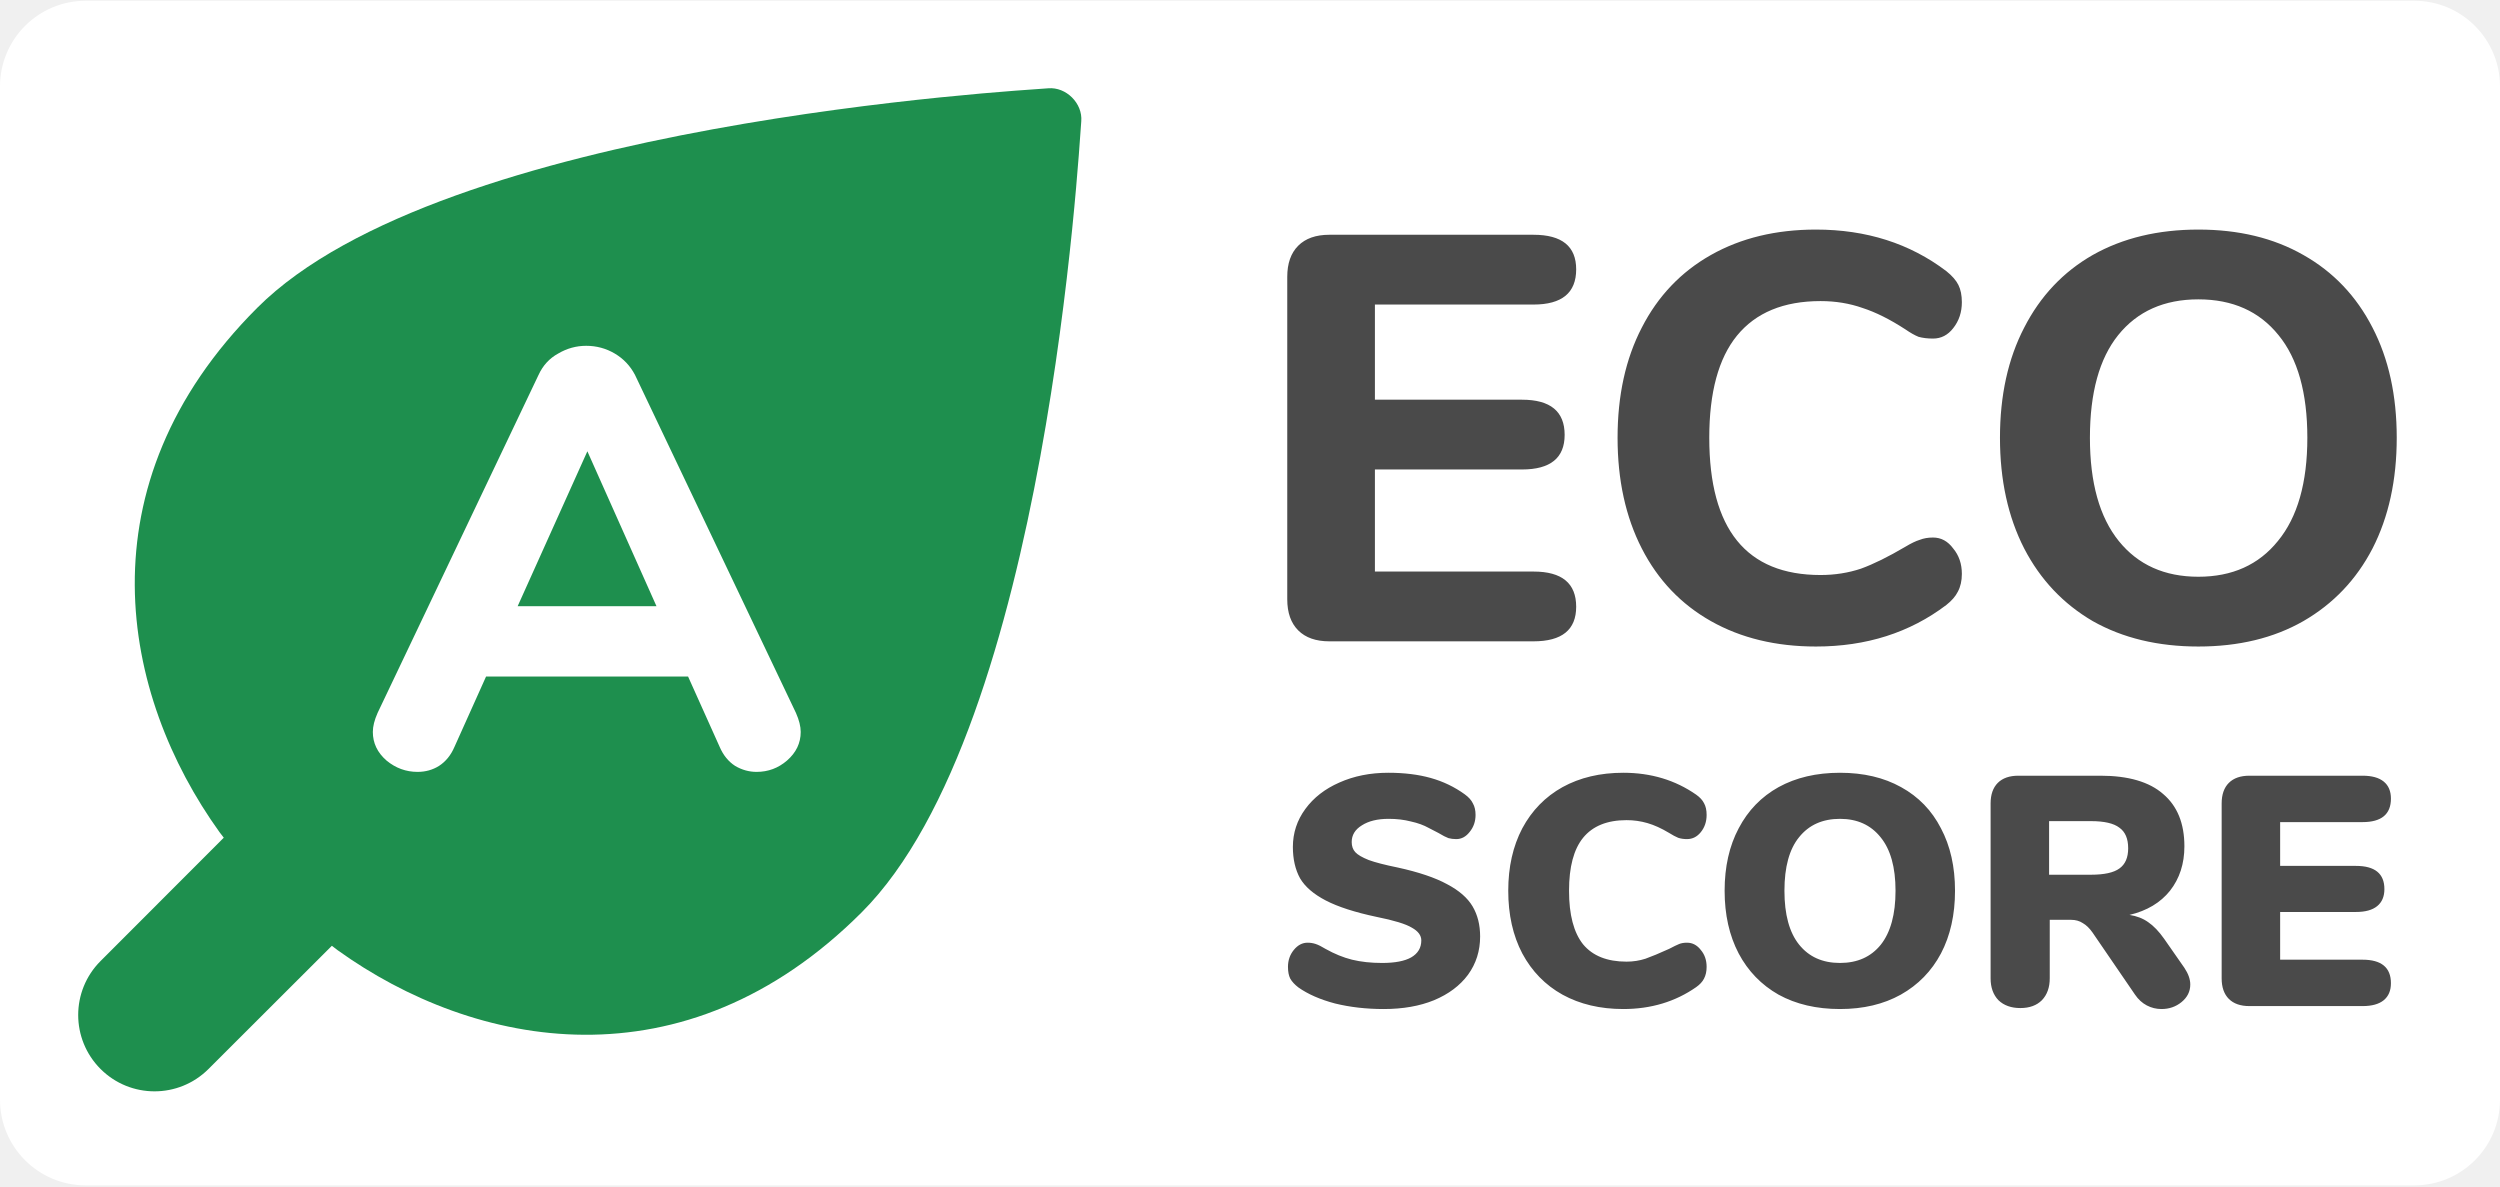
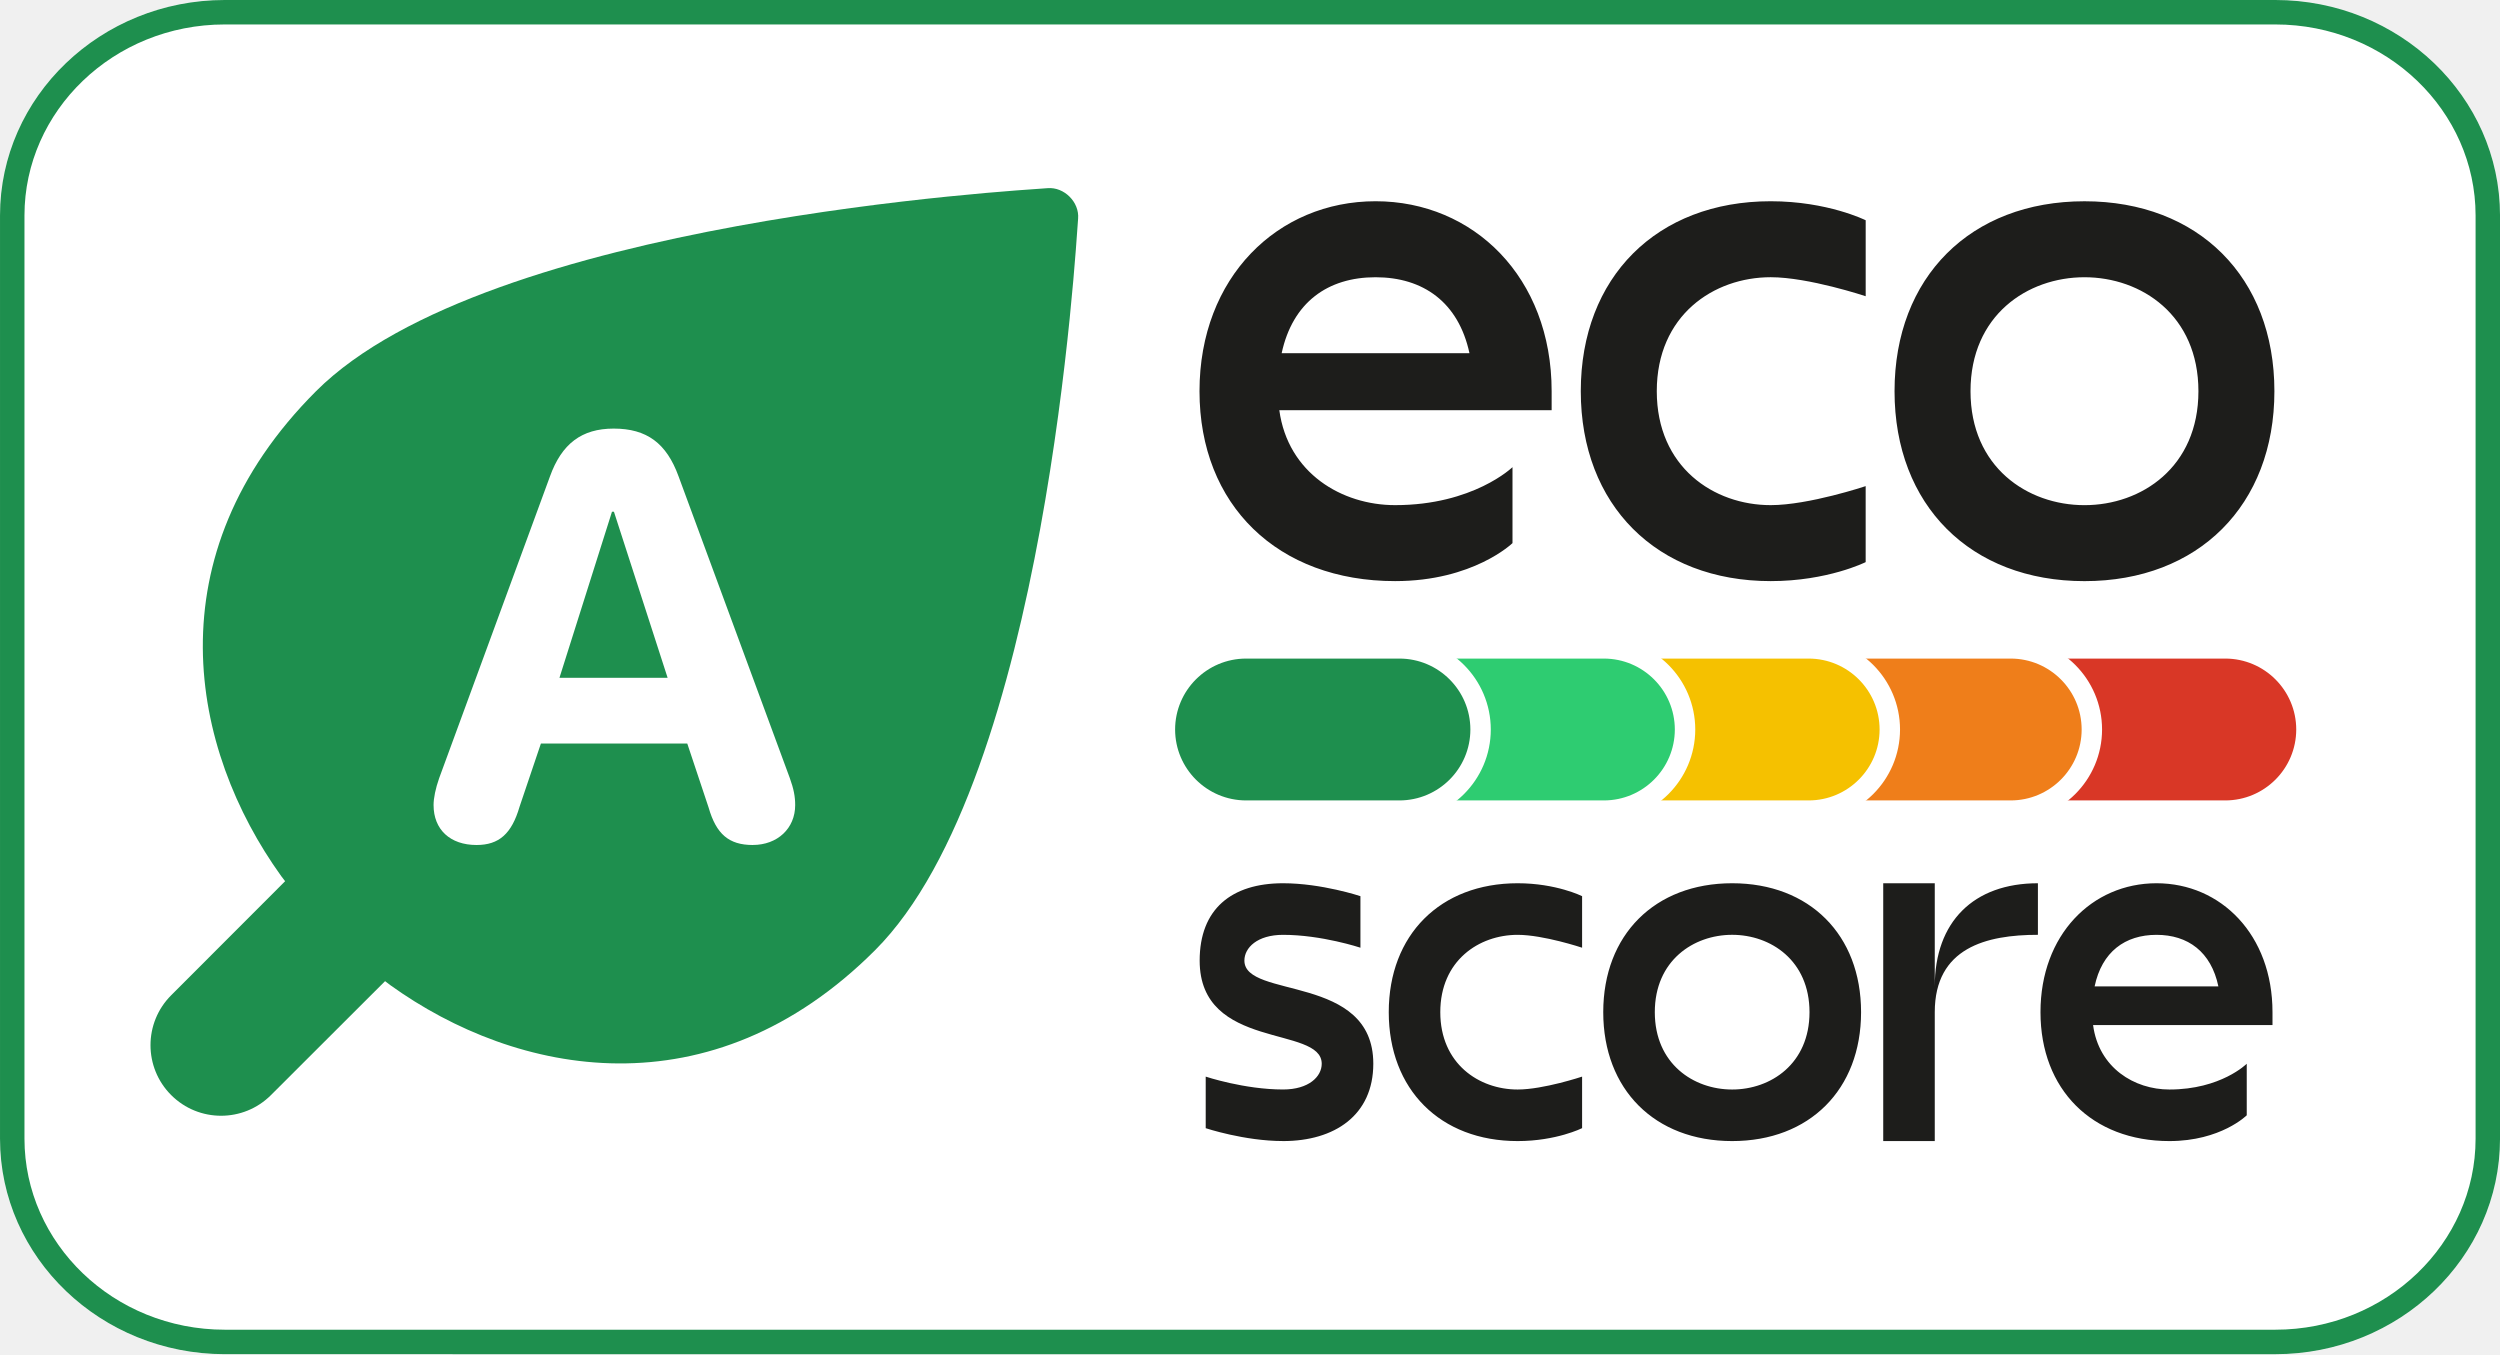
- <svg xmlns="http://www.w3.org/2000/svg" width="274" height="130" viewBox="0 0 1377.625 652.782" fill="none">
-   <rect width="1377.625" height="652.782" ry="47.219" fill="#fff" />
-   <g clip-path="url(#clip0)" transform="translate(-111.188 -50.109)">
-     <g clip-path="url(#clip1)">
-       <path d="M688.832 98.344c9.874-.832 19.022 8.316 18.189 18.19-1.213 14.061-18.725 333.622-120.986 435.883-98.014 98.014-213.504 75.007-288.915 20.795a72.61 72.61 0 01-3.058-2.343l-67.981 67.886c-16.426 16.425-43.057 16.425-59.482 0-16.426-16.426-16.426-43.057 0-59.482l67.897-67.97a74.51 74.51 0 01-2.354-3.069c-54.212-75.411-77.22-190.901 20.795-288.915C355.198 117.057 674.758 99.546 688.832 98.344z" fill="#1e8f4e" />
-       <path d="M549.79 442.531c1.751 3.94 2.627 7.443 2.627 10.508 0 6.13-2.517 11.384-7.553 15.762-4.816 4.16-10.398 6.239-16.747 6.239-4.159 0-8.1-1.094-11.822-3.283-3.721-2.409-6.567-5.911-8.538-10.509L490.353 422.5h-111.32l-17.405 38.748c-1.97 4.598-4.816 8.1-8.537 10.509-3.503 2.189-7.444 3.283-11.822 3.283-6.349 0-12.041-2.079-17.076-6.239-5.035-4.378-7.553-9.632-7.553-15.762 0-3.065.876-6.568 2.627-10.508l88.663-186.192c2.408-5.254 6.02-9.194 10.837-11.821 4.816-2.846 9.96-4.269 15.433-4.269 5.692 0 10.946 1.423 15.763 4.269 4.816 2.846 8.538 6.786 11.165 11.821zm-153.353-58.78h76.512l-38.092-85.379z" fill="#fff" />
-     </g>
-     <path d="M843.728 403.098c-7.415 0-13.135-2.012-17.16-6.038-4.026-4.025-6.038-9.745-6.038-17.16V202.257c0-7.415 2.012-13.135 6.038-17.16 4.025-4.026 9.745-6.038 17.16-6.038h112.497c15.677 0 23.516 6.355 23.516 19.067 0 12.923-7.839 19.385-23.516 19.385h-87.392v52.435h81.036c15.677 0 23.516 6.461 23.516 19.385 0 12.711-7.839 19.067-23.516 19.067h-81.036v56.248h87.392c15.677 0 23.516 6.462 23.516 19.385 0 12.712-7.839 19.067-23.516 19.067zm268.142 2.86c-22.04 0-41.31-4.66-57.84-13.982-16.52-9.322-29.24-22.669-38.13-40.041-8.9-17.373-13.35-37.711-13.35-61.015 0-23.305 4.45-43.537 13.35-60.698 8.89-17.372 21.61-30.719 38.13-40.041 16.53-9.322 35.8-13.982 57.84-13.982 27.75 0 51.69 7.626 71.82 22.88 3.18 2.542 5.4 5.085 6.67 7.627 1.27 2.542 1.91 5.72 1.91 9.534 0 5.508-1.59 10.275-4.77 14.3-2.96 3.814-6.67 5.72-11.12 5.72-2.97 0-5.62-.318-7.95-.953-2.11-.848-4.55-2.225-7.3-4.131-8.48-5.509-16.32-9.428-23.52-11.758-7.2-2.543-14.94-3.814-23.2-3.814-20.34 0-35.7 6.356-46.08 19.067-10.17 12.5-15.25 31.249-15.25 56.249 0 50.422 20.44 75.633 61.33 75.633 7.84 0 15.25-1.165 22.25-3.496 6.99-2.542 15.14-6.567 24.47-12.076 3.17-1.906 5.82-3.178 7.94-3.813 2.12-.848 4.55-1.271 7.31-1.271 4.45 0 8.16 2.012 11.12 6.038 3.18 3.813 4.77 8.474 4.77 13.982 0 3.814-.74 7.098-2.23 9.852-1.27 2.542-3.39 4.978-6.35 7.309-20.13 15.254-44.07 22.88-71.82 22.88zm210.72 0c-22.25 0-41.63-4.66-58.16-13.982-16.31-9.534-28.92-22.881-37.81-40.041-8.9-17.373-13.35-37.711-13.35-61.015 0-23.305 4.45-43.537 13.35-60.698 8.89-17.372 21.5-30.719 37.81-40.041 16.53-9.322 35.91-13.982 58.16-13.982 22.24 0 41.52 4.66 57.84 13.982 16.52 9.322 29.23 22.669 38.13 40.041 8.9 17.161 13.35 37.393 13.35 60.698 0 23.304-4.45 43.642-13.35 61.015-8.9 17.16-21.61 30.507-38.13 40.041-16.32 9.322-35.6 13.982-57.84 13.982zm0-38.452c18.64 0 33.26-6.567 43.85-19.703 10.81-13.135 16.21-32.096 16.21-56.883 0-24.788-5.3-43.643-15.89-56.566-10.59-13.136-25.32-19.703-44.17-19.703-18.86 0-33.58 6.567-44.17 19.703-10.39 12.923-15.58 31.778-15.58 56.566 0 24.787 5.3 43.748 15.89 56.883 10.6 13.136 25.21 19.703 43.86 19.703zM873.689 605.719c-9.604 0-18.548-1.02-26.832-3.061-8.164-2.161-14.887-5.102-20.169-8.824-2.041-1.561-3.541-3.182-4.502-4.862-.84-1.681-1.26-3.842-1.26-6.483 0-3.602 1.08-6.723 3.241-9.364 2.161-2.641 4.682-3.962 7.563-3.962 1.561 0 3.062.24 4.502.72 1.441.481 3.242 1.381 5.403 2.702 4.922 2.761 9.784 4.742 14.586 5.942 4.922 1.201 10.445 1.801 16.567 1.801 7.084 0 12.426-1.021 16.028-3.061 3.721-2.161 5.582-5.283 5.582-9.365 0-2.761-1.741-5.102-5.222-7.023-3.362-2.041-9.845-4.021-19.449-5.942-11.885-2.521-21.189-5.523-27.912-9.004-6.723-3.482-11.465-7.564-14.226-12.246-2.642-4.802-3.962-10.564-3.962-17.287 0-7.684 2.281-14.647 6.843-20.889 4.562-6.243 10.805-11.105 18.728-14.587 8.044-3.601 17.048-5.402 27.012-5.402 8.764 0 16.567.96 23.41 2.881 6.843 1.921 13.086 4.922 18.729 9.004 2.16 1.561 3.661 3.241 4.501 5.042.961 1.681 1.441 3.782 1.441 6.303 0 3.602-1.08 6.723-3.241 9.364-2.041 2.641-4.502 3.962-7.384 3.962-1.56 0-3.001-.18-4.321-.54-1.321-.481-3.182-1.441-5.583-2.882-.6-.36-2.341-1.26-5.222-2.701-2.761-1.56-6.063-2.761-9.905-3.601-3.721-.961-7.803-1.441-12.245-1.441-6.123 0-11.045 1.201-14.766 3.602-3.722 2.281-5.583 5.342-5.583 9.184 0 2.281.66 4.141 1.981 5.582 1.321 1.441 3.782 2.881 7.383 4.322 3.602 1.321 8.944 2.701 16.027 4.142 11.525 2.521 20.589 5.582 27.192 9.184 6.603 3.481 11.285 7.563 14.046 12.245 2.762 4.682 4.142 10.205 4.142 16.568 0 7.923-2.221 14.946-6.663 21.069-4.442 6.002-10.684 10.684-18.728 14.046-7.923 3.241-17.167 4.862-27.732 4.862zm132.011 0c-12.727 0-23.892-2.641-33.497-7.923-9.484-5.283-16.867-12.846-22.149-22.69-5.163-9.845-7.744-21.37-7.744-34.576 0-13.085 2.581-24.55 7.744-34.395 5.282-9.844 12.665-17.407 22.149-22.69 9.605-5.282 20.77-7.923 33.497-7.923 15.24 0 28.63 4.022 40.16 12.065 2.04 1.441 3.48 3.001 4.32 4.682.96 1.681 1.44 3.842 1.44 6.483 0 3.722-1.08 6.903-3.24 9.544-2.04 2.521-4.57 3.782-7.57 3.782-1.8 0-3.42-.24-4.86-.72-1.44-.601-3.12-1.501-5.04-2.702-4.2-2.521-8.16-4.322-11.89-5.402a41.109 41.109 0 00-11.52-1.621c-10.686 0-18.669 3.242-23.952 9.725-5.162 6.362-7.743 16.087-7.743 29.172 0 13.206 2.581 23.051 7.743 29.533 5.283 6.363 13.266 9.545 23.952 9.545 3.6 0 7.08-.541 10.44-1.621 3.37-1.201 7.69-3.001 12.97-5.402 2.52-1.321 4.38-2.221 5.58-2.702 1.2-.48 2.64-.72 4.32-.72 3 0 5.53 1.321 7.57 3.962 2.16 2.521 3.24 5.642 3.24 9.364 0 2.521-.48 4.682-1.44 6.483-.84 1.68-2.28 3.241-4.32 4.682-11.53 8.043-24.92 12.065-40.16 12.065zm119.41 0c-12.97 0-24.25-2.641-33.85-7.923-9.49-5.403-16.81-12.966-21.97-22.69-5.17-9.845-7.75-21.37-7.75-34.576 0-13.205 2.58-24.67 7.75-34.395 5.16-9.844 12.48-17.407 21.97-22.69 9.6-5.282 20.88-7.923 33.85-7.923 12.97 0 24.19 2.641 33.68 7.923 9.6 5.283 16.92 12.846 21.96 22.69 5.17 9.725 7.75 21.19 7.75 34.395 0 13.206-2.58 24.731-7.75 34.576-5.16 9.724-12.54 17.287-22.14 22.69-9.49 5.282-20.65 7.923-33.5 7.923zm0-25.391c9.6 0 17.11-3.362 22.51-10.085 5.4-6.843 8.1-16.747 8.1-29.713 0-12.965-2.76-22.81-8.28-29.533-5.4-6.723-12.85-10.084-22.33-10.084-9.6 0-17.11 3.361-22.51 10.084-5.4 6.603-8.1 16.448-8.1 29.533 0 13.086 2.7 22.991 8.1 29.713 5.4 6.723 12.91 10.085 22.51 10.085zm189.79 2.701c2.16 3.242 3.24 6.303 3.24 9.184 0 3.842-1.62 7.083-4.87 9.724-3.12 2.522-6.78 3.782-10.98 3.782-2.88 0-5.58-.66-8.1-1.981-2.52-1.32-4.69-3.301-6.49-5.942l-23.41-34.215c-1.68-2.401-3.48-4.142-5.4-5.223-1.8-1.2-3.96-1.801-6.48-1.801h-11.71v32.235c0 5.042-1.44 9.064-4.32 12.065-2.88 2.881-6.84 4.322-11.88 4.322-5.05 0-9.07-1.441-12.07-4.322-2.88-3.001-4.32-7.023-4.32-12.065v-96.343c0-4.922 1.32-8.704 3.96-11.345 2.64-2.641 6.42-3.961 11.35-3.961h45.2c15.36 0 26.89 3.361 34.57 10.084 7.8 6.603 11.71 16.207 11.71 28.813 0 9.604-2.65 17.767-7.93 24.49-5.28 6.603-12.72 11.045-22.33 13.326 3.96.601 7.39 1.921 10.27 3.962 3 2.041 5.94 5.102 8.82 9.184zm-51.51-51.322c7.33 0 12.55-1.141 15.67-3.422 3.24-2.281 4.86-6.003 4.86-11.165 0-5.282-1.62-9.064-4.86-11.345-3.12-2.401-8.34-3.601-15.67-3.601h-23.05v29.533zm87.35 72.391c-4.93 0-8.71-1.32-11.35-3.961-2.64-2.642-3.96-6.423-3.96-11.345v-96.343c0-4.922 1.32-8.704 3.96-11.345 2.64-2.641 6.42-3.961 11.35-3.961h62.3c5.17 0 9.07 1.08 11.71 3.241 2.64 2.161 3.96 5.282 3.96 9.364 0 8.644-5.22 12.966-15.67 12.966h-45.38v24.13h41.78c10.45 0 15.67 4.262 15.67 12.786 0 4.082-1.32 7.203-3.96 9.364-2.64 2.161-6.54 3.242-11.71 3.242h-41.78v26.291h45.38c10.45 0 15.67 4.322 15.67 12.966 0 4.082-1.32 7.203-3.96 9.364-2.64 2.161-6.54 3.241-11.71 3.241z" fill="#4a4a4a" />
-   </g>
-   <defs id="defs18">
-     <clipPath id="clip0">
-       <path fill="#fff" transform="translate(.052 .426)" id="rect12" d="M0 0h1599.53v752.096H0z" />
-     </clipPath>
-     <clipPath id="clip1">
-       <path fill="#fff" transform="translate(148.353 85.17)" id="rect15" d="M0 0h572.016v572.016H0z" />
-     </clipPath>
-   </defs>
+ <svg xmlns="http://www.w3.org/2000/svg" width="240" height="130">
+   <path d="M529.871 242.271c0-5.168 4.387-9.372 9.778-9.372h89.203c5.39 0 9.776 4.205 9.776 9.372v40.166c0 5.168-4.386 9.372-9.776 9.372h-89.204c-5.39 0-9.777-4.205-9.777-9.372z" fill="#fff" style="stroke-width:1.636" transform="matrix(2.20676 0 0 -2.20676 -1169.297 643.952)" />
+   <path fill-rule="evenodd" clip-rule="evenodd" d="M530.935 242.271c0-4.539 3.868-8.308 8.714-8.308h89.203c4.846 0 8.713 3.77 8.713 8.308v40.166c0 4.539-3.867 8.308-8.713 8.308h-89.204c-4.846 0-8.713-3.77-8.713-8.308zm8.714-9.372c-5.39 0-9.778 4.204-9.778 9.372v40.166c0 5.167 4.386 9.372 9.777 9.372h89.204c5.39 0 9.776-4.204 9.776-9.372V242.27c0-5.167-4.386-9.372-9.776-9.372z" fill="#1e8f4e" style="stroke-width:1.636" transform="matrix(2.20676 0 0 -2.20676 -1169.297 643.952)" />
+   <path d="M597.37 273.964h-11.846c.374-2.743 2.723-4.13 5.038-4.13 3.404 0 5.106 1.652 5.106 1.652v-3.304s-1.702-1.653-5.106-1.653c-5.106 0-8.51 3.304-8.51 8.262s3.404 8.263 7.66 8.263c4.255 0 7.659-3.304 7.659-8.263v-.827zm-11.744 2.48h8.17c-.477 2.213-2.009 3.304-4.086 3.304-2.076 0-3.607-1.091-4.084-3.305zM611.033 282.227v-3.305s-2.48.827-4.131.827c-2.48 0-4.957-1.653-4.957-4.958 0-3.304 2.479-4.957 4.957-4.957 1.653 0 4.13.827 4.13.827v-3.306s-1.652-.826-4.13-.826c-4.957 0-8.263 3.304-8.263 8.262s3.306 8.263 8.263 8.263c2.478 0 4.13-.827 4.13-.827zM628.813 274.79c0-4.957-3.305-8.262-8.262-8.262-4.958 0-8.263 3.304-8.263 8.262s3.305 8.263 8.263 8.263c4.957 0 8.262-3.305 8.262-8.263zm-13.22 0c0-3.304 2.48-4.957 4.958-4.957 2.479 0 4.957 1.653 4.957 4.957 0 3.306-2.48 4.958-4.957 4.958-2.479 0-4.958-1.652-4.958-4.958zM585.687 242.17c-1.683 0-3.365.56-3.365.56v2.243s1.682-.56 3.365-.56c1.12 0 1.682.56 1.682 1.12 0 1.683-5.31.562-5.31 4.487 0 2.242 1.385 3.365 3.628 3.365 1.683 0 3.366-.562 3.366-.562v-2.242s-1.683.56-3.366.56c-1.12 0-1.682-.56-1.682-1.12 0-1.683 5.608-.561 5.608-4.487-.001-2.243-1.684-3.365-3.926-3.365zM598.696 252.823v-2.242s-1.682.56-2.804.56c-1.682 0-3.365-1.12-3.365-3.364 0-2.243 1.683-3.365 3.365-3.365 1.122 0 2.804.561 2.804.561v-2.242s-1.121-.562-2.804-.562c-3.365 0-5.607 2.243-5.607 5.608 0 3.365 2.242 5.608 5.607 5.608 1.683 0 2.804-.562 2.804-.562zM610.832 247.777c0-3.365-2.243-5.608-5.608-5.608-3.365 0-5.608 2.243-5.608 5.608 0 3.365 2.243 5.608 5.608 5.608 3.365 0 5.608-2.243 5.608-5.608zm-8.973 0c0-2.243 1.682-3.365 3.365-3.365 1.683 0 3.365 1.121 3.365 3.365 0 2.243-1.682 3.365-3.365 3.365-1.683 0-3.365-1.122-3.365-3.365zM618.525 253.385v-2.243c-2.243 0-4.487-.561-4.487-3.365v-5.608h-2.242v11.216h2.242v-4.487c.001 2.804 1.683 4.487 4.487 4.487zM628.731 247.216h-7.806c.247-1.862 1.795-2.804 3.32-2.804 2.243 0 3.365 1.121 3.365 1.121v-2.242s-1.122-1.122-3.365-1.122c-3.365 0-5.608 2.243-5.608 5.608 0 3.365 2.243 5.608 5.047 5.608s5.046-2.243 5.046-5.608v-.561zm-7.739 1.682h5.384c-.314 1.503-1.323 2.243-2.691 2.243-1.37 0-2.378-.74-2.693-2.243z" fill="#1d1d1b" style="stroke-width:1.636" transform="matrix(2.20676 0 0 -2.20676 -1169.297 643.952)" />
+   <path d="M630.207 260.074c0 1.95-1.581 3.53-3.53 3.53H616.5a3.531 3.531 0 0 1 0-7.061h10.175a3.531 3.531 0 0 1 3.531 3.53z" fill="#d93726" style="stroke-width:1.636" transform="matrix(2.20676 0 0 -2.20676 -1169.297 643.952)" />
+   <path d="M630.652 260.073a3.98 3.98 0 0 0-3.975-3.974h-10.175a3.98 3.98 0 0 0-3.975 3.974 3.979 3.979 0 0 0 3.975 3.975h10.175a3.979 3.979 0 0 0 3.975-3.975zm-3.975-3.085a3.09 3.09 0 0 1 3.086 3.085 3.09 3.09 0 0 1-3.086 3.086h-10.175a3.09 3.09 0 0 1-3.086-3.086 3.09 3.09 0 0 1 3.086-3.085z" fill="#fff" style="stroke-width:1.636" transform="matrix(2.20676 0 0 -2.20676 -1169.297 643.952)" />
+   <path d="M620.872 260.074c0 1.95-1.58 3.53-3.53 3.53h-9.768a3.531 3.531 0 0 1 0-7.061h9.768a3.532 3.532 0 0 1 3.53 3.53z" fill="#ef7e1a" style="stroke-width:1.636" transform="matrix(2.20676 0 0 -2.20676 -1169.297 643.952)" />
+   <path d="M621.316 260.073a3.98 3.98 0 0 0-3.974-3.974h-9.749a3.98 3.98 0 0 0-3.974 3.974 3.979 3.979 0 0 0 3.974 3.975h9.749a3.979 3.979 0 0 0 3.974-3.975zm-3.974-3.085a3.09 3.09 0 0 1 3.086 3.085 3.09 3.09 0 0 1-3.086 3.086h-9.749a3.09 3.09 0 0 1-3.086-3.086 3.09 3.09 0 0 1 3.086-3.085z" fill="#fff" style="stroke-width:1.636" transform="matrix(2.20676 0 0 -2.20676 -1169.297 643.952)" />
+   <path d="M612.083 260.074c0 1.95-1.58 3.53-3.53 3.53h-9.867a3.53 3.53 0 0 1 0-7.061h9.867a3.532 3.532 0 0 1 3.53 3.53z" fill="#f5c100" style="stroke-width:1.636" transform="matrix(2.20676 0 0 -2.20676 -1169.297 643.952)" />
+   <path d="M612.527 260.073a3.98 3.98 0 0 0-3.974-3.974h-9.867a3.979 3.979 0 0 0-3.975 3.974 3.979 3.979 0 0 0 3.975 3.975h9.867a3.979 3.979 0 0 0 3.974-3.975zm-3.974-3.085a3.09 3.09 0 0 1 3.085 3.085 3.09 3.09 0 0 1-3.085 3.086h-9.867a3.09 3.09 0 0 1-3.086-3.086 3.09 3.09 0 0 1 3.086-3.085z" fill="#fff" style="stroke-width:1.636" transform="matrix(2.20676 0 0 -2.20676 -1169.297 643.952)" />
+   <path d="M603.175 260.074c0 1.95-1.581 3.53-3.53 3.53h-9.868a3.531 3.531 0 0 1 0-7.061h9.867a3.532 3.532 0 0 1 3.53 3.53z" fill="#2ecc71" style="stroke-width:1.636" transform="matrix(2.20676 0 0 -2.20676 -1169.297 643.952)" />
+   <path d="M603.619 260.073a3.98 3.98 0 0 0-3.975-3.974h-9.867a3.979 3.979 0 0 0-3.974 3.974 3.979 3.979 0 0 0 3.974 3.975h9.867a3.979 3.979 0 0 0 3.975-3.975zm-3.975-3.085a3.09 3.09 0 0 1 3.086 3.085 3.09 3.09 0 0 1-3.086 3.086h-9.867a3.09 3.09 0 0 1-3.085-3.086 3.09 3.09 0 0 1 3.085-3.085z" fill="#fff" style="stroke-width:1.636" transform="matrix(2.20676 0 0 -2.20676 -1169.297 643.952)" />
+   <path d="M594.28 260.074c0 1.95-1.58 3.53-3.53 3.53h-6.673a3.531 3.531 0 0 1 0-7.061h6.673a3.532 3.532 0 0 1 3.53 3.53z" fill="#1e8f4e" style="stroke-width:1.636" transform="matrix(2.20676 0 0 -2.20676 -1169.297 643.952)" />
+   <path d="M594.724 260.073a3.979 3.979 0 0 0-3.974-3.974h-6.673a3.979 3.979 0 0 0-3.975 3.974 3.979 3.979 0 0 0 3.975 3.975h6.673a3.979 3.979 0 0 0 3.974-3.975zm-3.974-3.085a3.09 3.09 0 0 1 3.086 3.085 3.09 3.09 0 0 1-3.086 3.086h-6.673a3.09 3.09 0 0 1-3.086-3.086 3.09 3.09 0 0 1 3.086-3.085z" fill="#fff" style="stroke-width:1.636" transform="matrix(2.20676 0 0 -2.20676 -1169.297 643.952)" />
+   <path d="M575.444 283.623c.72.06 1.389-.607 1.327-1.327-.089-1.027-1.366-24.357-8.832-31.823-7.156-7.155-15.587-5.476-21.093-1.518a6.07 6.07 0 0 0-.224.171l-4.963-4.956a3.07 3.07 0 0 0-4.342 4.342l4.957 4.962a5.955 5.955 0 0 0-.172.225c-3.957 5.505-5.637 13.936 1.518 21.093 7.467 7.466 30.796 8.744 31.824 8.831z" fill="#1e8f4e" style="stroke-width:1.636" transform="matrix(2.20676 0 0 -2.20676 -1169.297 643.952)" />
+   <path d="M562.617 255.05c1.076 0 1.846.72 1.846 1.735 0 .367-.061.697-.233 1.174l-4.84 13.127c-.525 1.442-1.381 2.078-2.823 2.078-1.394 0-2.262-.66-2.775-2.09l-4.816-13.115c-.159-.453-.244-.868-.244-1.174 0-1.063.72-1.736 1.87-1.736.978 0 1.528.49 1.87 1.663l.929 2.75h6.368l.929-2.787c.33-1.149.88-1.626 1.919-1.626zm-3.703 7.272h-4.706l2.285 7.224h.086z" fill="#fff" style="stroke-width:1.636" transform="matrix(2.20676 0 0 -2.20676 -1169.297 643.952)" />
</svg>
